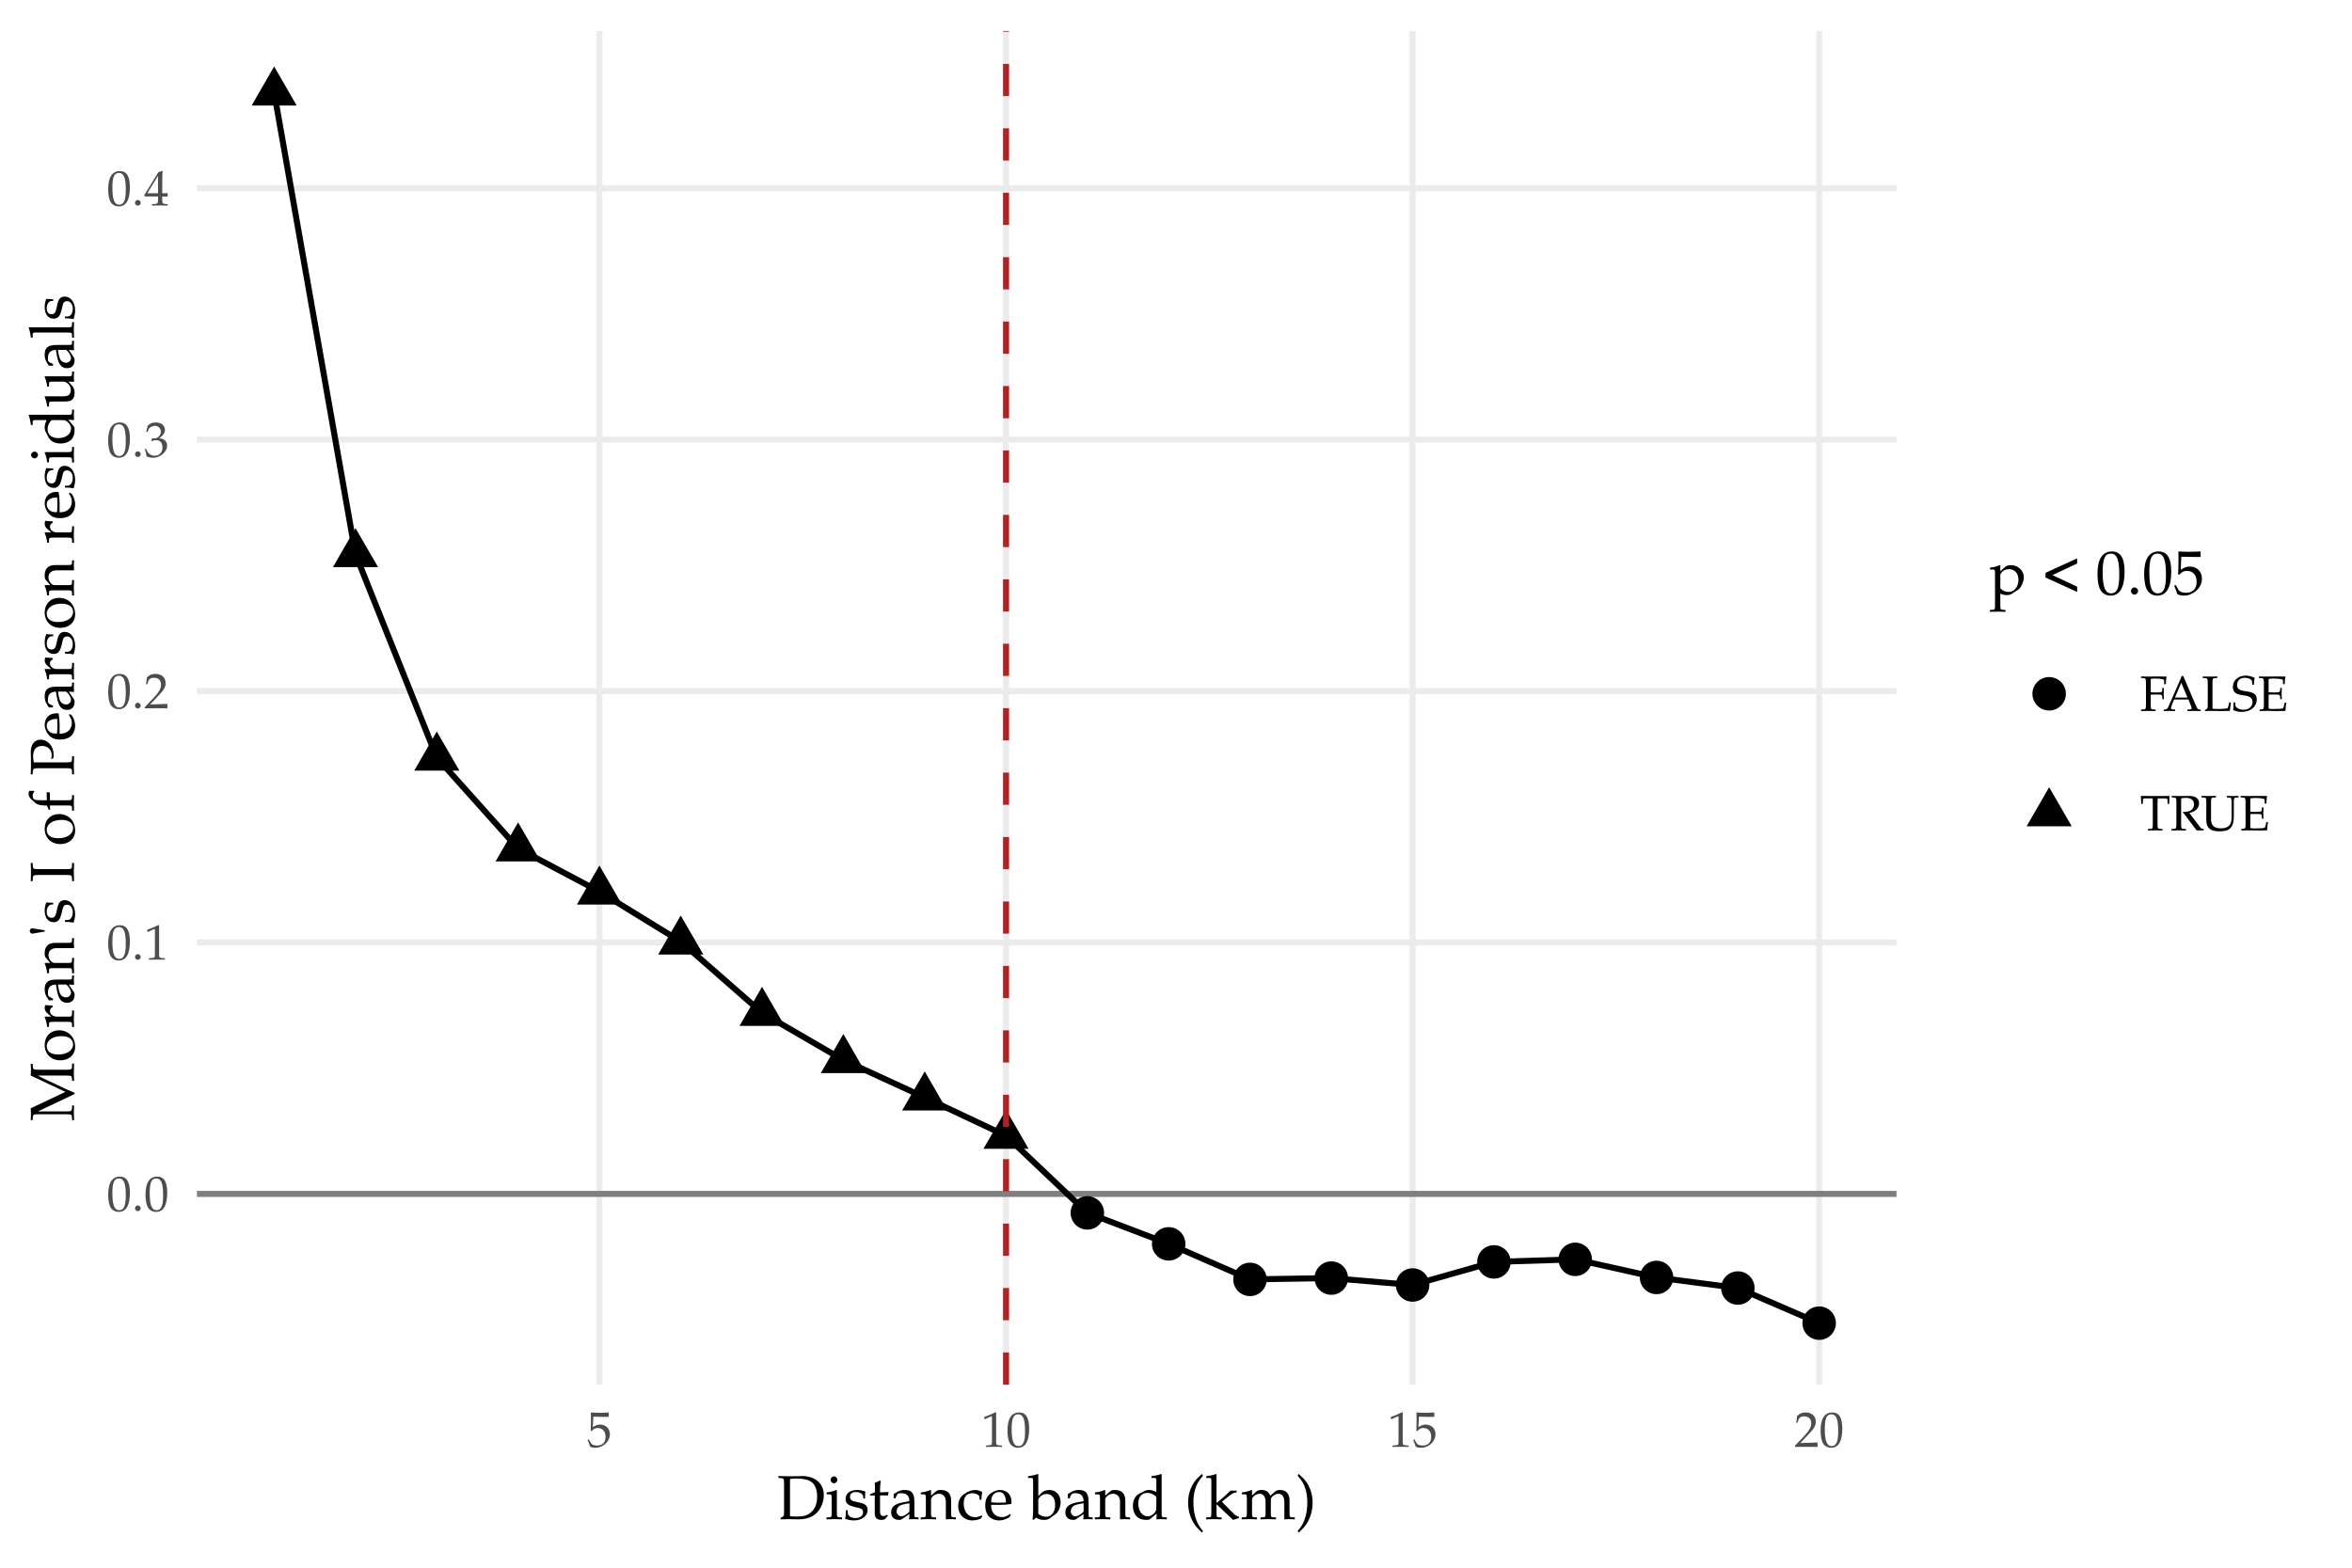
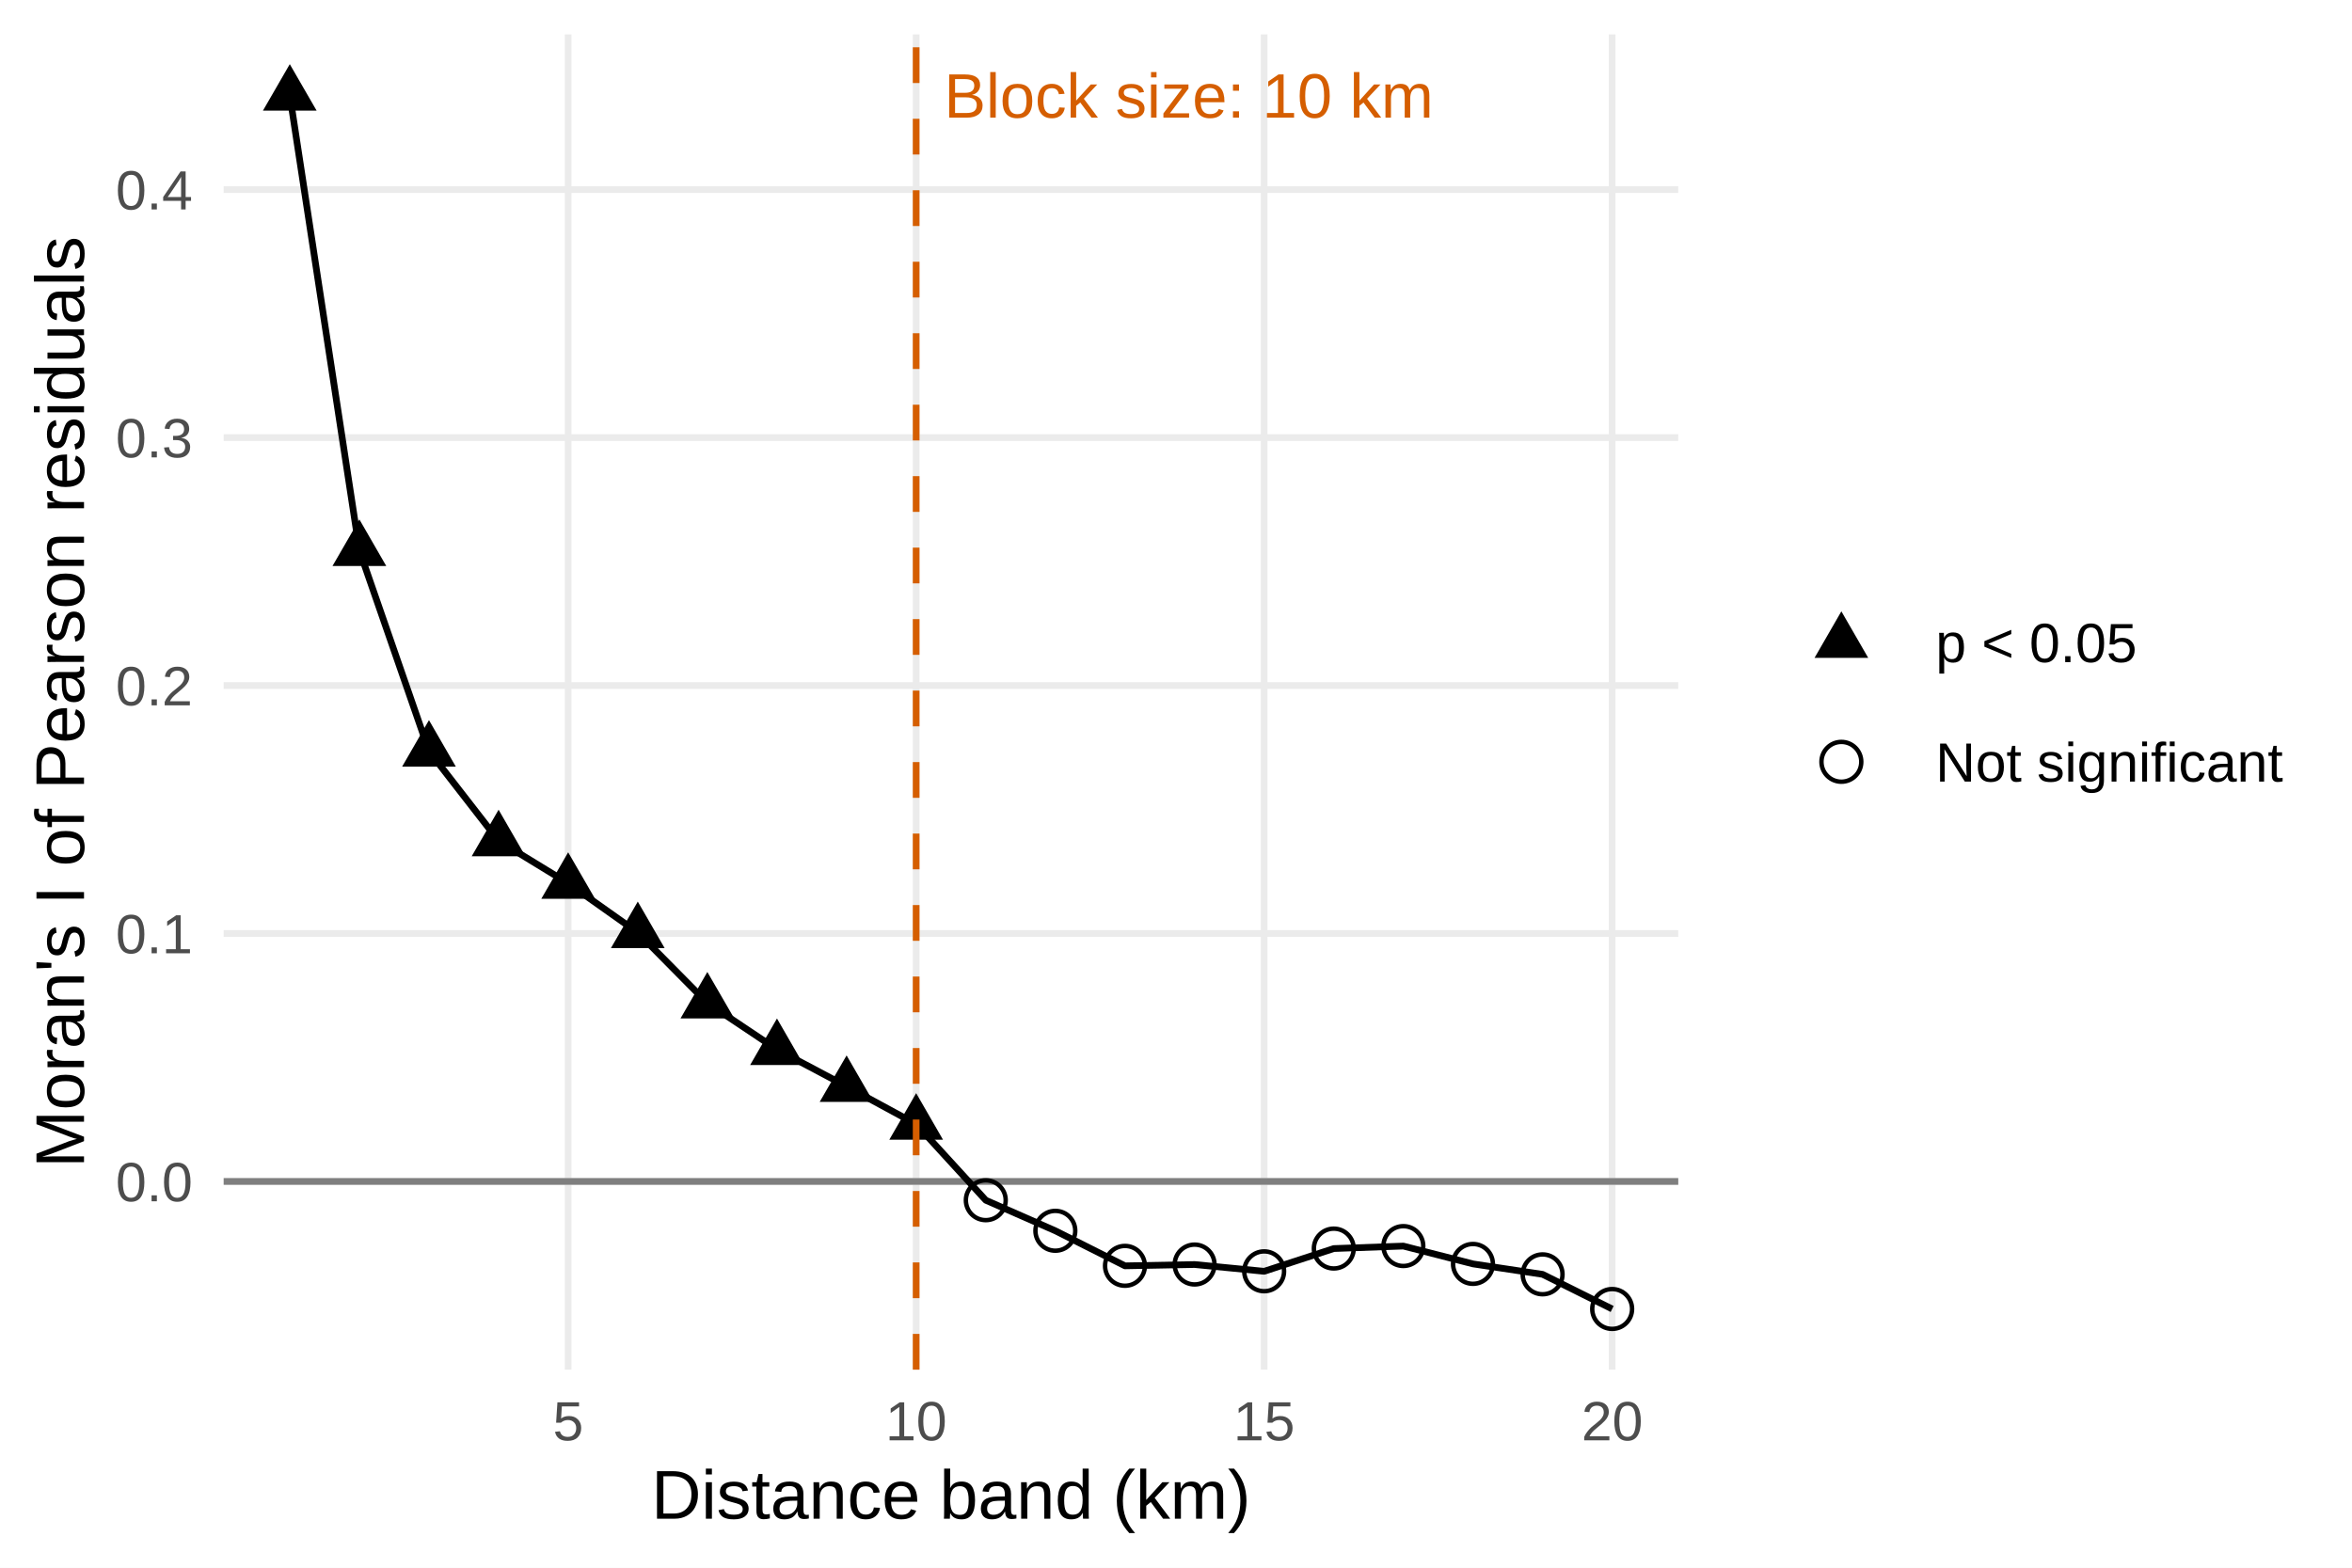
<svg xmlns="http://www.w3.org/2000/svg" width="340.16pt" height="226.77pt" viewBox="0 0 340.16 226.77">
  <g class="svglite">
    <defs>
      <style type="text/css">
    .svglite line, .svglite polyline, .svglite polygon, .svglite path, .svglite rect, .svglite circle {
      fill: none;
      stroke: #000000;
      stroke-linecap: round;
      stroke-linejoin: round;
      stroke-miterlimit: 10.00;
    }
    .svglite text {
      white-space: pre;
    }
    .svglite g.glyphgroup path {
      fill: inherit;
      stroke: none;
    }
  </style>
    </defs>
    <rect width="100%" height="100%" style="stroke: none; fill: #FFFFFF;" />
    <defs>
      <clipPath id="cpMC4wMHwzNDAuMTZ8MC4wMHwyMjYuNzc=">
        <rect x="0.00" y="0.00" width="340.16" height="226.77" />
      </clipPath>
    </defs>
    <g clip-path="url(#cpMC4wMHwzNDAuMTZ8MC4wMHwyMjYuNzc=)">
-       <rect x="0.00" y="0.00" width="340.16" height="226.77" style="stroke-width: 0.87; stroke: none; fill: #FFFFFF;" />
+       <rect x="0.00" y="0.00" width="340.16" height="226.77" style="stroke-width: 0.97; stroke: none; fill: #FFFFFF;" />
    </g>
    <defs>
-       <clipPath id="cpMjguNDh8Mjc0LjI4fDQuNDh8MjAwLjMw">
-         <rect x="28.48" y="4.48" width="245.80" height="195.82" />
+       <clipPath id="cpMzIuMzV8MjQyLjcyfDQuOTh8MTk4LjEz">
+         <rect x="32.35" y="4.98" width="210.38" height="193.15" />
      </clipPath>
    </defs>
-     <g clip-path="url(#cpMjguNDh8Mjc0LjI4fDQuNDh8MjAwLjMw)">
-       <polyline points="28.48,172.70 274.28,172.70 " style="stroke-width: 0.87; stroke: #EBEBEB; stroke-linecap: butt;" />
-       <polyline points="28.48,136.33 274.28,136.33 " style="stroke-width: 0.87; stroke: #EBEBEB; stroke-linecap: butt;" />
-       <polyline points="28.48,99.97 274.28,99.97 " style="stroke-width: 0.87; stroke: #EBEBEB; stroke-linecap: butt;" />
-       <polyline points="28.48,63.60 274.28,63.60 " style="stroke-width: 0.87; stroke: #EBEBEB; stroke-linecap: butt;" />
-       <polyline points="28.48,27.24 274.28,27.24 " style="stroke-width: 0.87; stroke: #EBEBEB; stroke-linecap: butt;" />
-       <polyline points="86.69,200.30 86.69,4.48 " style="stroke-width: 0.87; stroke: #EBEBEB; stroke-linecap: butt;" />
-       <polyline points="145.50,200.30 145.50,4.48 " style="stroke-width: 0.87; stroke: #EBEBEB; stroke-linecap: butt;" />
-       <polyline points="204.30,200.30 204.30,4.48 " style="stroke-width: 0.87; stroke: #EBEBEB; stroke-linecap: butt;" />
-       <polyline points="263.10,200.30 263.10,4.48 " style="stroke-width: 0.87; stroke: #EBEBEB; stroke-linecap: butt;" />
-       <line x1="28.48" y1="172.70" x2="274.28" y2="172.70" style="stroke-width: 0.87; stroke: #7F7F7F; stroke-linecap: butt;" />
-       <polyline points="39.65,13.38 51.41,80.16 63.17,109.58 74.93,122.73 86.69,128.97 98.45,136.20 110.21,146.51 121.97,153.34 133.74,158.75 145.50,164.29 157.26,175.45 169.02,179.93 180.78,185.07 192.54,184.88 204.30,185.88 216.06,182.54 227.82,182.17 239.58,184.79 251.34,186.32 263.10,191.40 " style="stroke-width: 0.87; stroke-linecap: butt;" />
-       <polygon points="39.65,9.61 42.91,15.27 36.39,15.27 " style="stroke-width: 0.58; stroke: none; fill: #000000;" />
-       <polygon points="51.41,76.39 54.68,82.04 48.15,82.04 " style="stroke-width: 0.58; stroke: none; fill: #000000;" />
-       <polygon points="63.17,105.81 66.44,111.47 59.91,111.47 " style="stroke-width: 0.58; stroke: none; fill: #000000;" />
-       <polygon points="74.93,118.96 78.20,124.61 71.67,124.61 " style="stroke-width: 0.58; stroke: none; fill: #000000;" />
-       <polygon points="86.69,125.20 89.96,130.85 83.43,130.85 " style="stroke-width: 0.58; stroke: none; fill: #000000;" />
-       <polygon points="98.45,132.43 101.72,138.08 95.19,138.08 " style="stroke-width: 0.58; stroke: none; fill: #000000;" />
-       <polygon points="110.21,142.74 113.48,148.40 106.95,148.40 " style="stroke-width: 0.58; stroke: none; fill: #000000;" />
-       <polygon points="121.97,149.57 125.24,155.23 118.71,155.23 " style="stroke-width: 0.58; stroke: none; fill: #000000;" />
-       <polygon points="133.74,154.98 137.00,160.64 130.47,160.64 " style="stroke-width: 0.58; stroke: none; fill: #000000;" />
-       <polygon points="145.50,160.52 148.76,166.18 142.23,166.18 " style="stroke-width: 0.58; stroke: none; fill: #000000;" />
-       <circle cx="157.26" cy="175.45" r="2.42" style="stroke-width: 0.58; stroke: none; fill: #000000;" />
-       <circle cx="169.02" cy="179.93" r="2.42" style="stroke-width: 0.58; stroke: none; fill: #000000;" />
-       <circle cx="180.78" cy="185.07" r="2.42" style="stroke-width: 0.58; stroke: none; fill: #000000;" />
-       <circle cx="192.54" cy="184.88" r="2.42" style="stroke-width: 0.58; stroke: none; fill: #000000;" />
-       <circle cx="204.30" cy="185.88" r="2.42" style="stroke-width: 0.58; stroke: none; fill: #000000;" />
-       <circle cx="216.06" cy="182.54" r="2.42" style="stroke-width: 0.58; stroke: none; fill: #000000;" />
-       <circle cx="227.82" cy="182.17" r="2.42" style="stroke-width: 0.58; stroke: none; fill: #000000;" />
-       <circle cx="239.58" cy="184.79" r="2.42" style="stroke-width: 0.58; stroke: none; fill: #000000;" />
-       <circle cx="251.34" cy="186.32" r="2.42" style="stroke-width: 0.58; stroke: none; fill: #000000;" />
-       <circle cx="263.10" cy="191.40" r="2.42" style="stroke-width: 0.58; stroke: none; fill: #000000;" />
-       <line x1="145.50" y1="200.30" x2="145.50" y2="4.48" style="stroke-width: 0.87; stroke: #B22222; stroke-dasharray: 4.66,4.66; stroke-linecap: butt;" />
+     <g clip-path="url(#cpMzIuMzV8MjQyLjcyfDQuOTh8MTk4LjEz)">
+       <polyline points="32.35,170.90 242.72,170.90 " style="stroke-width: 0.97; stroke: #EBEBEB; stroke-linecap: butt;" />
+       <polyline points="32.35,135.03 242.72,135.03 " style="stroke-width: 0.97; stroke: #EBEBEB; stroke-linecap: butt;" />
+       <polyline points="32.35,99.17 242.72,99.17 " style="stroke-width: 0.97; stroke: #EBEBEB; stroke-linecap: butt;" />
+       <polyline points="32.35,63.30 242.72,63.30 " style="stroke-width: 0.97; stroke: #EBEBEB; stroke-linecap: butt;" />
+       <polyline points="32.35,27.43 242.72,27.43 " style="stroke-width: 0.97; stroke: #EBEBEB; stroke-linecap: butt;" />
+       <polyline points="82.17,198.13 82.17,4.98 " style="stroke-width: 0.97; stroke: #EBEBEB; stroke-linecap: butt;" />
+       <polyline points="132.50,198.13 132.50,4.98 " style="stroke-width: 0.97; stroke: #EBEBEB; stroke-linecap: butt;" />
+       <polyline points="182.83,198.13 182.83,4.98 " style="stroke-width: 0.97; stroke: #EBEBEB; stroke-linecap: butt;" />
+       <polyline points="233.16,198.13 233.16,4.98 " style="stroke-width: 0.97; stroke: #EBEBEB; stroke-linecap: butt;" />
+       <line x1="32.35" y1="170.90" x2="242.72" y2="170.90" style="stroke-width: 0.97; stroke: #7F7F7F; stroke-linecap: butt;" />
+       <polyline points="41.91,13.76 51.98,79.63 62.04,108.65 72.11,121.62 82.17,127.77 92.24,134.90 102.30,145.08 112.37,151.81 122.44,157.15 132.50,162.61 142.57,173.62 152.63,178.04 162.70,183.11 172.77,182.92 182.83,183.90 192.90,180.61 202.96,180.25 213.03,182.83 223.10,184.34 233.16,189.35 " style="stroke-width: 0.97; stroke-linecap: butt;" />
+       <polygon points="41.91,9.28 45.79,16.00 38.03,16.00 " style="stroke-width: 0.64; stroke: none; fill: #000000;" />
+       <polygon points="51.98,75.14 55.86,81.87 48.09,81.87 " style="stroke-width: 0.64; stroke: none; fill: #000000;" />
+       <polygon points="62.04,104.17 65.92,110.89 58.16,110.89 " style="stroke-width: 0.64; stroke: none; fill: #000000;" />
+       <polygon points="72.11,117.13 75.99,123.86 68.22,123.86 " style="stroke-width: 0.64; stroke: none; fill: #000000;" />
+       <polygon points="82.17,123.29 86.06,130.01 78.29,130.01 " style="stroke-width: 0.64; stroke: none; fill: #000000;" />
+       <polygon points="92.24,130.42 96.12,137.14 88.36,137.14 " style="stroke-width: 0.64; stroke: none; fill: #000000;" />
+       <polygon points="102.30,140.60 106.19,147.32 98.42,147.32 " style="stroke-width: 0.64; stroke: none; fill: #000000;" />
+       <polygon points="112.37,147.33 116.25,154.06 108.49,154.06 " style="stroke-width: 0.64; stroke: none; fill: #000000;" />
+       <polygon points="122.44,152.67 126.32,159.39 118.55,159.39 " style="stroke-width: 0.64; stroke: none; fill: #000000;" />
+       <polygon points="132.50,158.13 136.38,164.86 128.62,164.86 " style="stroke-width: 0.64; stroke: none; fill: #000000;" />
+       <circle cx="142.57" cy="173.62" r="2.88" style="stroke-width: 0.64;" />
+       <circle cx="152.63" cy="178.04" r="2.88" style="stroke-width: 0.64;" />
+       <circle cx="162.70" cy="183.11" r="2.88" style="stroke-width: 0.64;" />
+       <circle cx="172.77" cy="182.92" r="2.88" style="stroke-width: 0.64;" />
+       <circle cx="182.83" cy="183.90" r="2.88" style="stroke-width: 0.64;" />
+       <circle cx="192.90" cy="180.61" r="2.88" style="stroke-width: 0.64;" />
+       <circle cx="202.96" cy="180.25" r="2.88" style="stroke-width: 0.64;" />
+       <circle cx="213.03" cy="182.83" r="2.88" style="stroke-width: 0.64;" />
+       <circle cx="223.10" cy="184.34" r="2.88" style="stroke-width: 0.64;" />
+       <circle cx="233.16" cy="189.35" r="2.88" style="stroke-width: 0.64;" />
+       <line x1="132.50" y1="198.13" x2="132.50" y2="4.98" style="stroke-width: 0.97; stroke: #D55E00; stroke-dasharray: 5.17,5.17; stroke-linecap: butt;" />
+       <text x="136.53" y="17.02" style="font-size: 9.10px;fill: #D55E00; font-family: &quot;Arial&quot;;" textLength="70.78px" lengthAdjust="spacingAndGlyphs">Block size: 10 km</text>
    </g>
    <g clip-path="url(#cpMC4wMHwzNDAuMTZ8MC4wMHwyMjYuNzc=)">
-       <text x="24.44" y="175.17" text-anchor="end" style="font-size: 7.20px;fill: #4D4D4D; font-family: &quot;Palatino Linotype&quot;;" textLength="8.98px" lengthAdjust="spacingAndGlyphs">0.0</text>
-       <text x="24.44" y="138.81" text-anchor="end" style="font-size: 7.20px;fill: #4D4D4D; font-family: &quot;Palatino Linotype&quot;;" textLength="8.98px" lengthAdjust="spacingAndGlyphs">0.1</text>
-       <text x="24.44" y="102.45" text-anchor="end" style="font-size: 7.20px;fill: #4D4D4D; font-family: &quot;Palatino Linotype&quot;;" textLength="8.98px" lengthAdjust="spacingAndGlyphs">0.2</text>
-       <text x="24.44" y="66.08" text-anchor="end" style="font-size: 7.20px;fill: #4D4D4D; font-family: &quot;Palatino Linotype&quot;;" textLength="8.98px" lengthAdjust="spacingAndGlyphs">0.3</text>
-       <text x="24.44" y="29.72" text-anchor="end" style="font-size: 7.20px;fill: #4D4D4D; font-family: &quot;Palatino Linotype&quot;;" textLength="8.98px" lengthAdjust="spacingAndGlyphs">0.4</text>
-       <text x="86.69" y="209.29" text-anchor="middle" style="font-size: 7.20px;fill: #4D4D4D; font-family: &quot;Palatino Linotype&quot;;" textLength="3.59px" lengthAdjust="spacingAndGlyphs">5</text>
-       <text x="145.50" y="209.29" text-anchor="middle" style="font-size: 7.20px;fill: #4D4D4D; font-family: &quot;Palatino Linotype&quot;;" textLength="7.19px" lengthAdjust="spacingAndGlyphs">10</text>
-       <text x="204.30" y="209.29" text-anchor="middle" style="font-size: 7.20px;fill: #4D4D4D; font-family: &quot;Palatino Linotype&quot;;" textLength="7.19px" lengthAdjust="spacingAndGlyphs">15</text>
-       <text x="263.10" y="209.29" text-anchor="middle" style="font-size: 7.20px;fill: #4D4D4D; font-family: &quot;Palatino Linotype&quot;;" textLength="7.19px" lengthAdjust="spacingAndGlyphs">20</text>
-       <text x="151.38" y="219.75" text-anchor="middle" style="font-size: 9.00px; font-family: &quot;Palatino Linotype&quot;;" textLength="78.06px" lengthAdjust="spacingAndGlyphs">Distance band (km)</text>
-       <text transform="translate(10.68,102.39) rotate(-90)" text-anchor="middle" style="font-size: 9.00px; font-family: &quot;Palatino Linotype&quot;;" textLength="120.00px" lengthAdjust="spacingAndGlyphs">Moran's I of Pearson residuals</text>
-       <text x="287.72" y="85.97" style="font-size: 9.00px; font-family: &quot;Palatino Linotype&quot;;" textLength="30.16px" lengthAdjust="spacingAndGlyphs">p &lt; 0.05</text>
-       <circle cx="296.36" cy="100.36" r="2.42" style="stroke-width: 0.58; stroke: none; fill: #000000;" />
-       <polygon points="296.36,113.87 299.63,119.53 293.10,119.53 " style="stroke-width: 0.58; stroke: none; fill: #000000;" />
-       <text x="309.49" y="102.84" style="font-size: 7.20px; font-family: &quot;Palatino Linotype&quot;;" textLength="21.70px" lengthAdjust="spacingAndGlyphs">FALSE</text>
-       <text x="309.49" y="120.12" style="font-size: 7.20px; font-family: &quot;Palatino Linotype&quot;;" textLength="19.19px" lengthAdjust="spacingAndGlyphs">TRUE</text>
+       <text x="27.86" y="173.77" text-anchor="end" style="font-size: 8.00px;fill: #4D4D4D; font-family: &quot;Arial&quot;;" textLength="11.12px" lengthAdjust="spacingAndGlyphs">0.0</text>
+       <text x="27.86" y="137.90" text-anchor="end" style="font-size: 8.00px;fill: #4D4D4D; font-family: &quot;Arial&quot;;" textLength="11.12px" lengthAdjust="spacingAndGlyphs">0.1</text>
+       <text x="27.86" y="102.03" text-anchor="end" style="font-size: 8.00px;fill: #4D4D4D; font-family: &quot;Arial&quot;;" textLength="11.12px" lengthAdjust="spacingAndGlyphs">0.2</text>
+       <text x="27.86" y="66.16" text-anchor="end" style="font-size: 8.00px;fill: #4D4D4D; font-family: &quot;Arial&quot;;" textLength="11.12px" lengthAdjust="spacingAndGlyphs">0.3</text>
+       <text x="27.86" y="30.30" text-anchor="end" style="font-size: 8.00px;fill: #4D4D4D; font-family: &quot;Arial&quot;;" textLength="11.12px" lengthAdjust="spacingAndGlyphs">0.4</text>
+       <text x="82.17" y="208.35" text-anchor="middle" style="font-size: 8.00px;fill: #4D4D4D; font-family: &quot;Arial&quot;;" textLength="4.45px" lengthAdjust="spacingAndGlyphs">5</text>
+       <text x="132.50" y="208.35" text-anchor="middle" style="font-size: 8.00px;fill: #4D4D4D; font-family: &quot;Arial&quot;;" textLength="8.91px" lengthAdjust="spacingAndGlyphs">10</text>
+       <text x="182.83" y="208.35" text-anchor="middle" style="font-size: 8.00px;fill: #4D4D4D; font-family: &quot;Arial&quot;;" textLength="8.91px" lengthAdjust="spacingAndGlyphs">15</text>
+       <text x="233.16" y="208.35" text-anchor="middle" style="font-size: 8.00px;fill: #4D4D4D; font-family: &quot;Arial&quot;;" textLength="8.91px" lengthAdjust="spacingAndGlyphs">20</text>
+       <text x="137.54" y="219.69" text-anchor="middle" style="font-size: 10.00px; font-family: &quot;Arial&quot;;" textLength="86.70px" lengthAdjust="spacingAndGlyphs">Distance band (km)</text>
+       <text transform="translate(12.15,101.56) rotate(-90)" text-anchor="middle" style="font-size: 10.00px; font-family: &quot;Arial&quot;;" textLength="134.77px" lengthAdjust="spacingAndGlyphs">Moran's I of Pearson residuals</text>
+       <polygon points="266.31,88.43 270.19,95.16 262.43,95.16 " style="stroke-width: 0.64; stroke: none; fill: #000000;" />
+       <circle cx="266.31" cy="110.20" r="2.88" style="stroke-width: 0.64;" />
+       <text x="279.93" y="95.78" style="font-size: 8.00px; font-family: &quot;Arial&quot;;" textLength="29.14px" lengthAdjust="spacingAndGlyphs">p &lt; 0.05</text>
+       <text x="279.93" y="113.06" style="font-size: 8.00px; font-family: &quot;Arial&quot;;" textLength="50.27px" lengthAdjust="spacingAndGlyphs">Not significant</text>
    </g>
  </g>
</svg>
